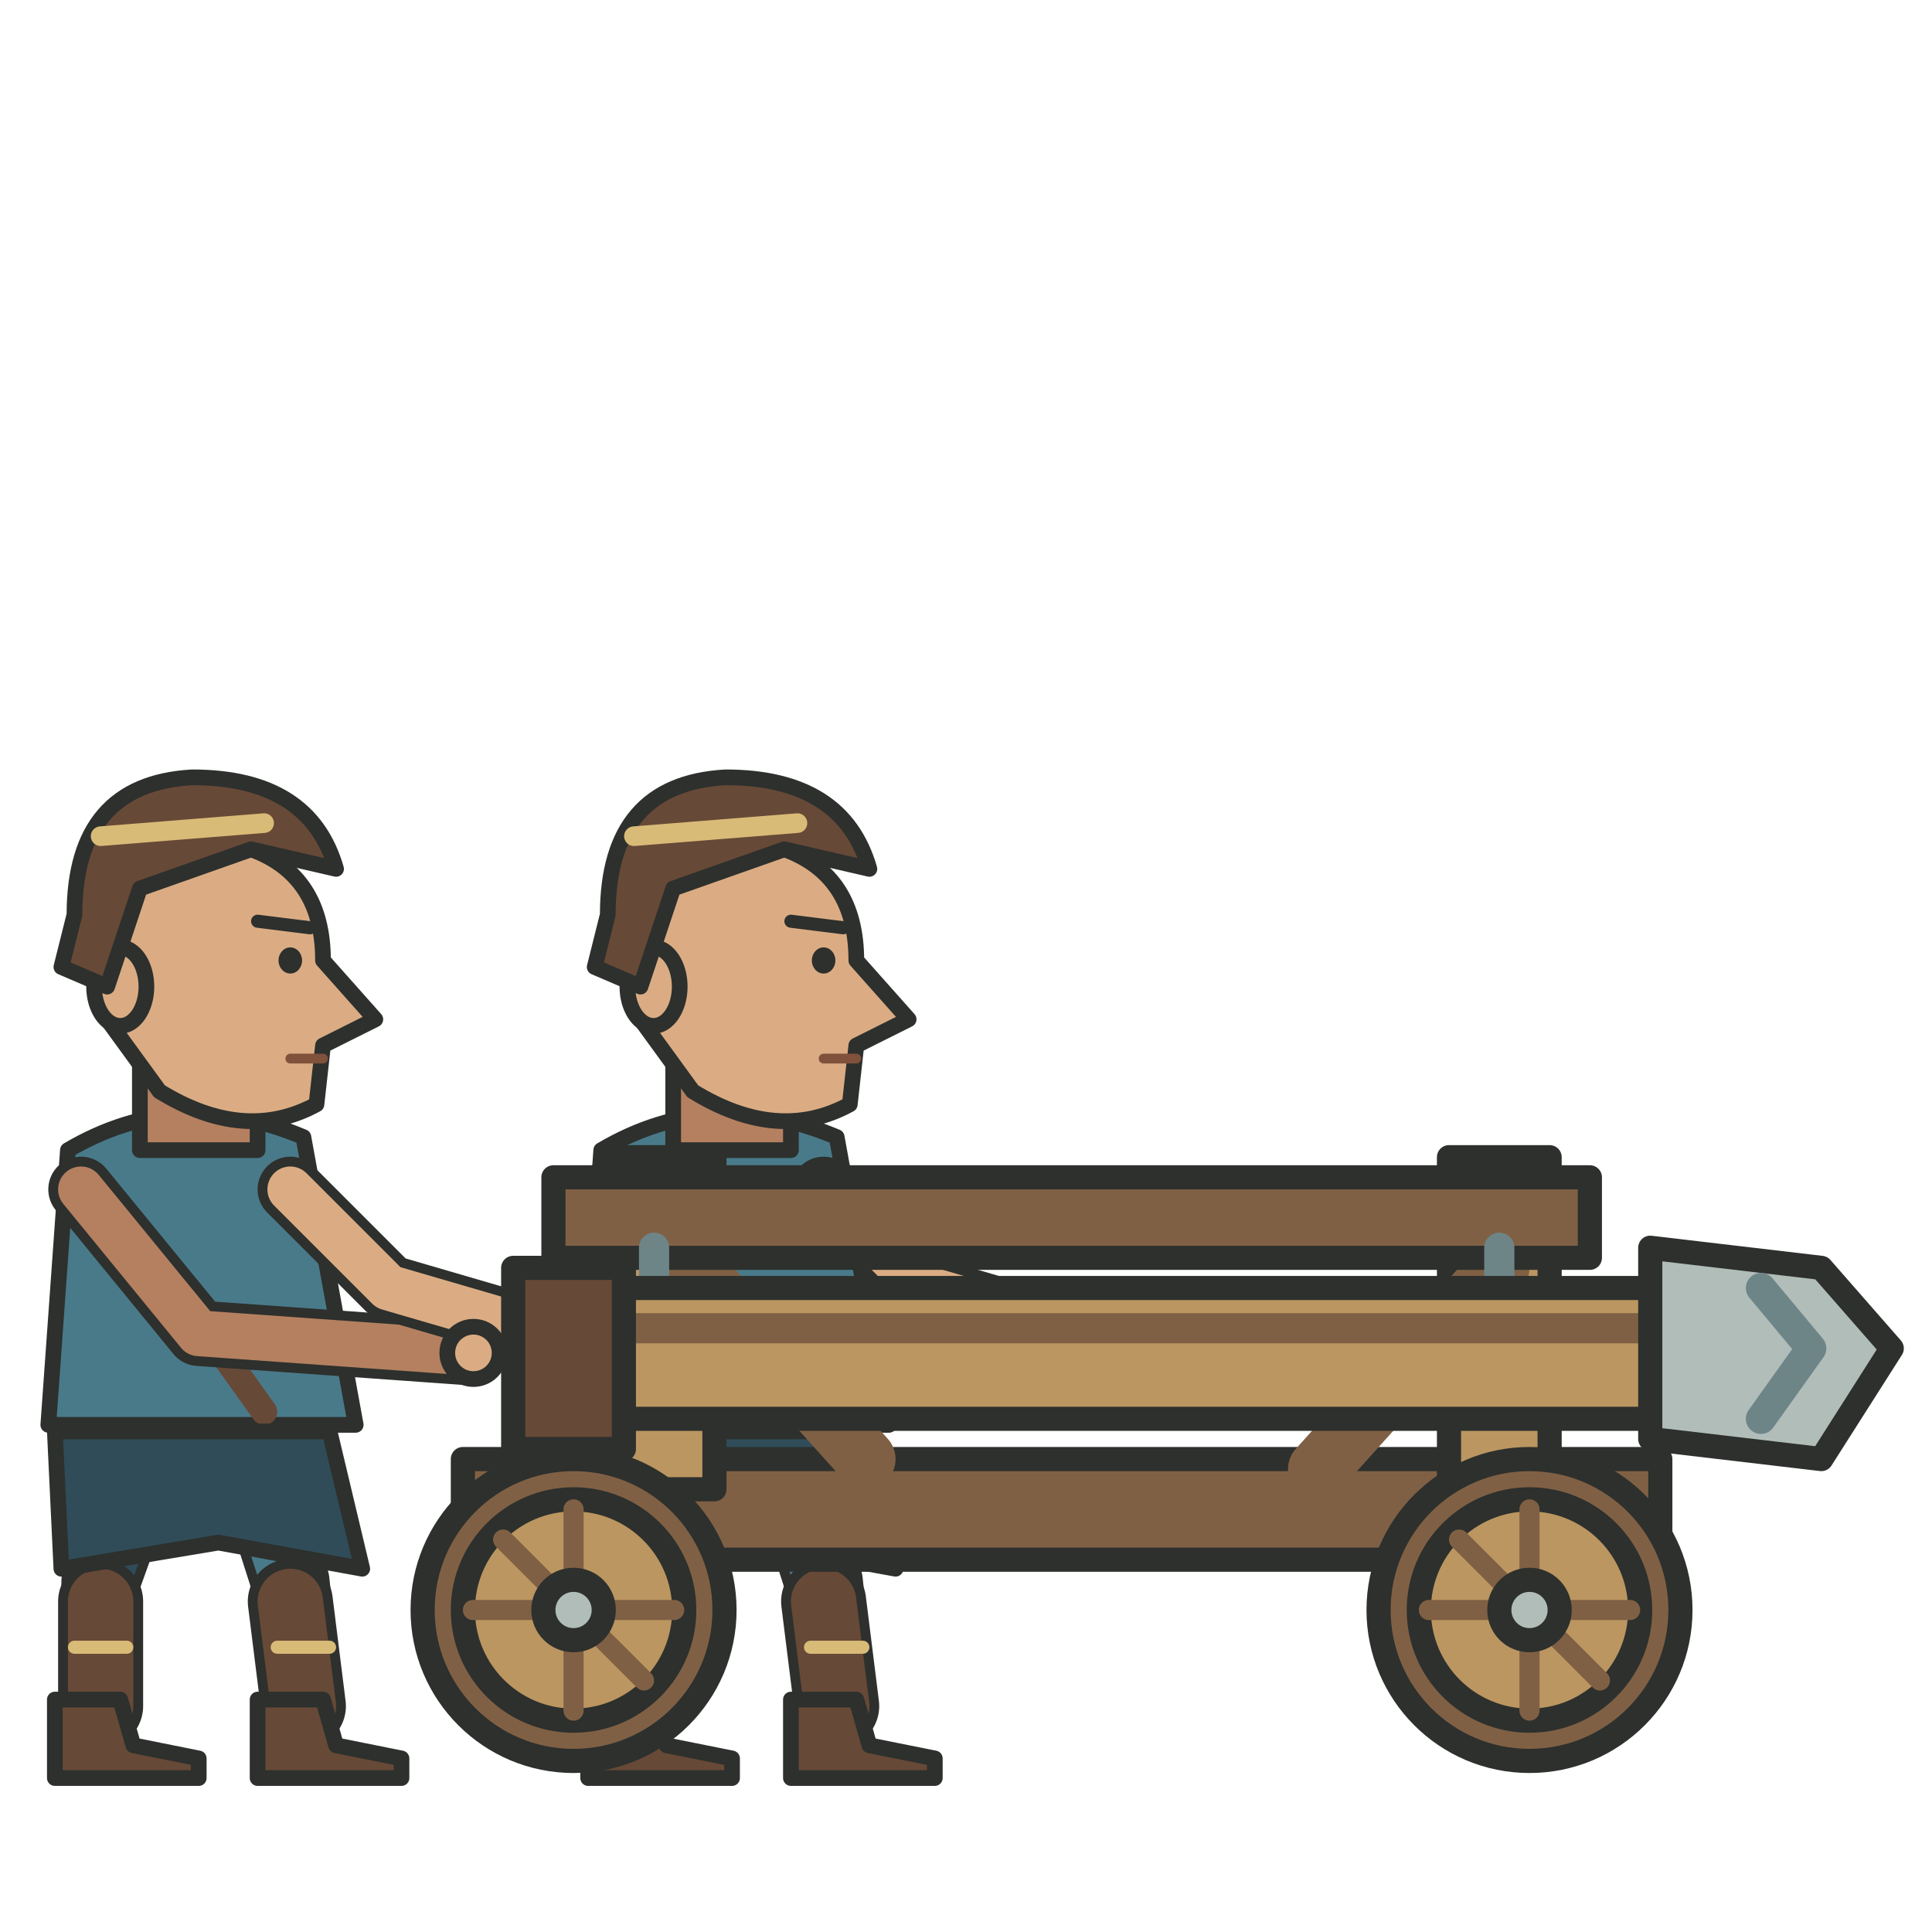
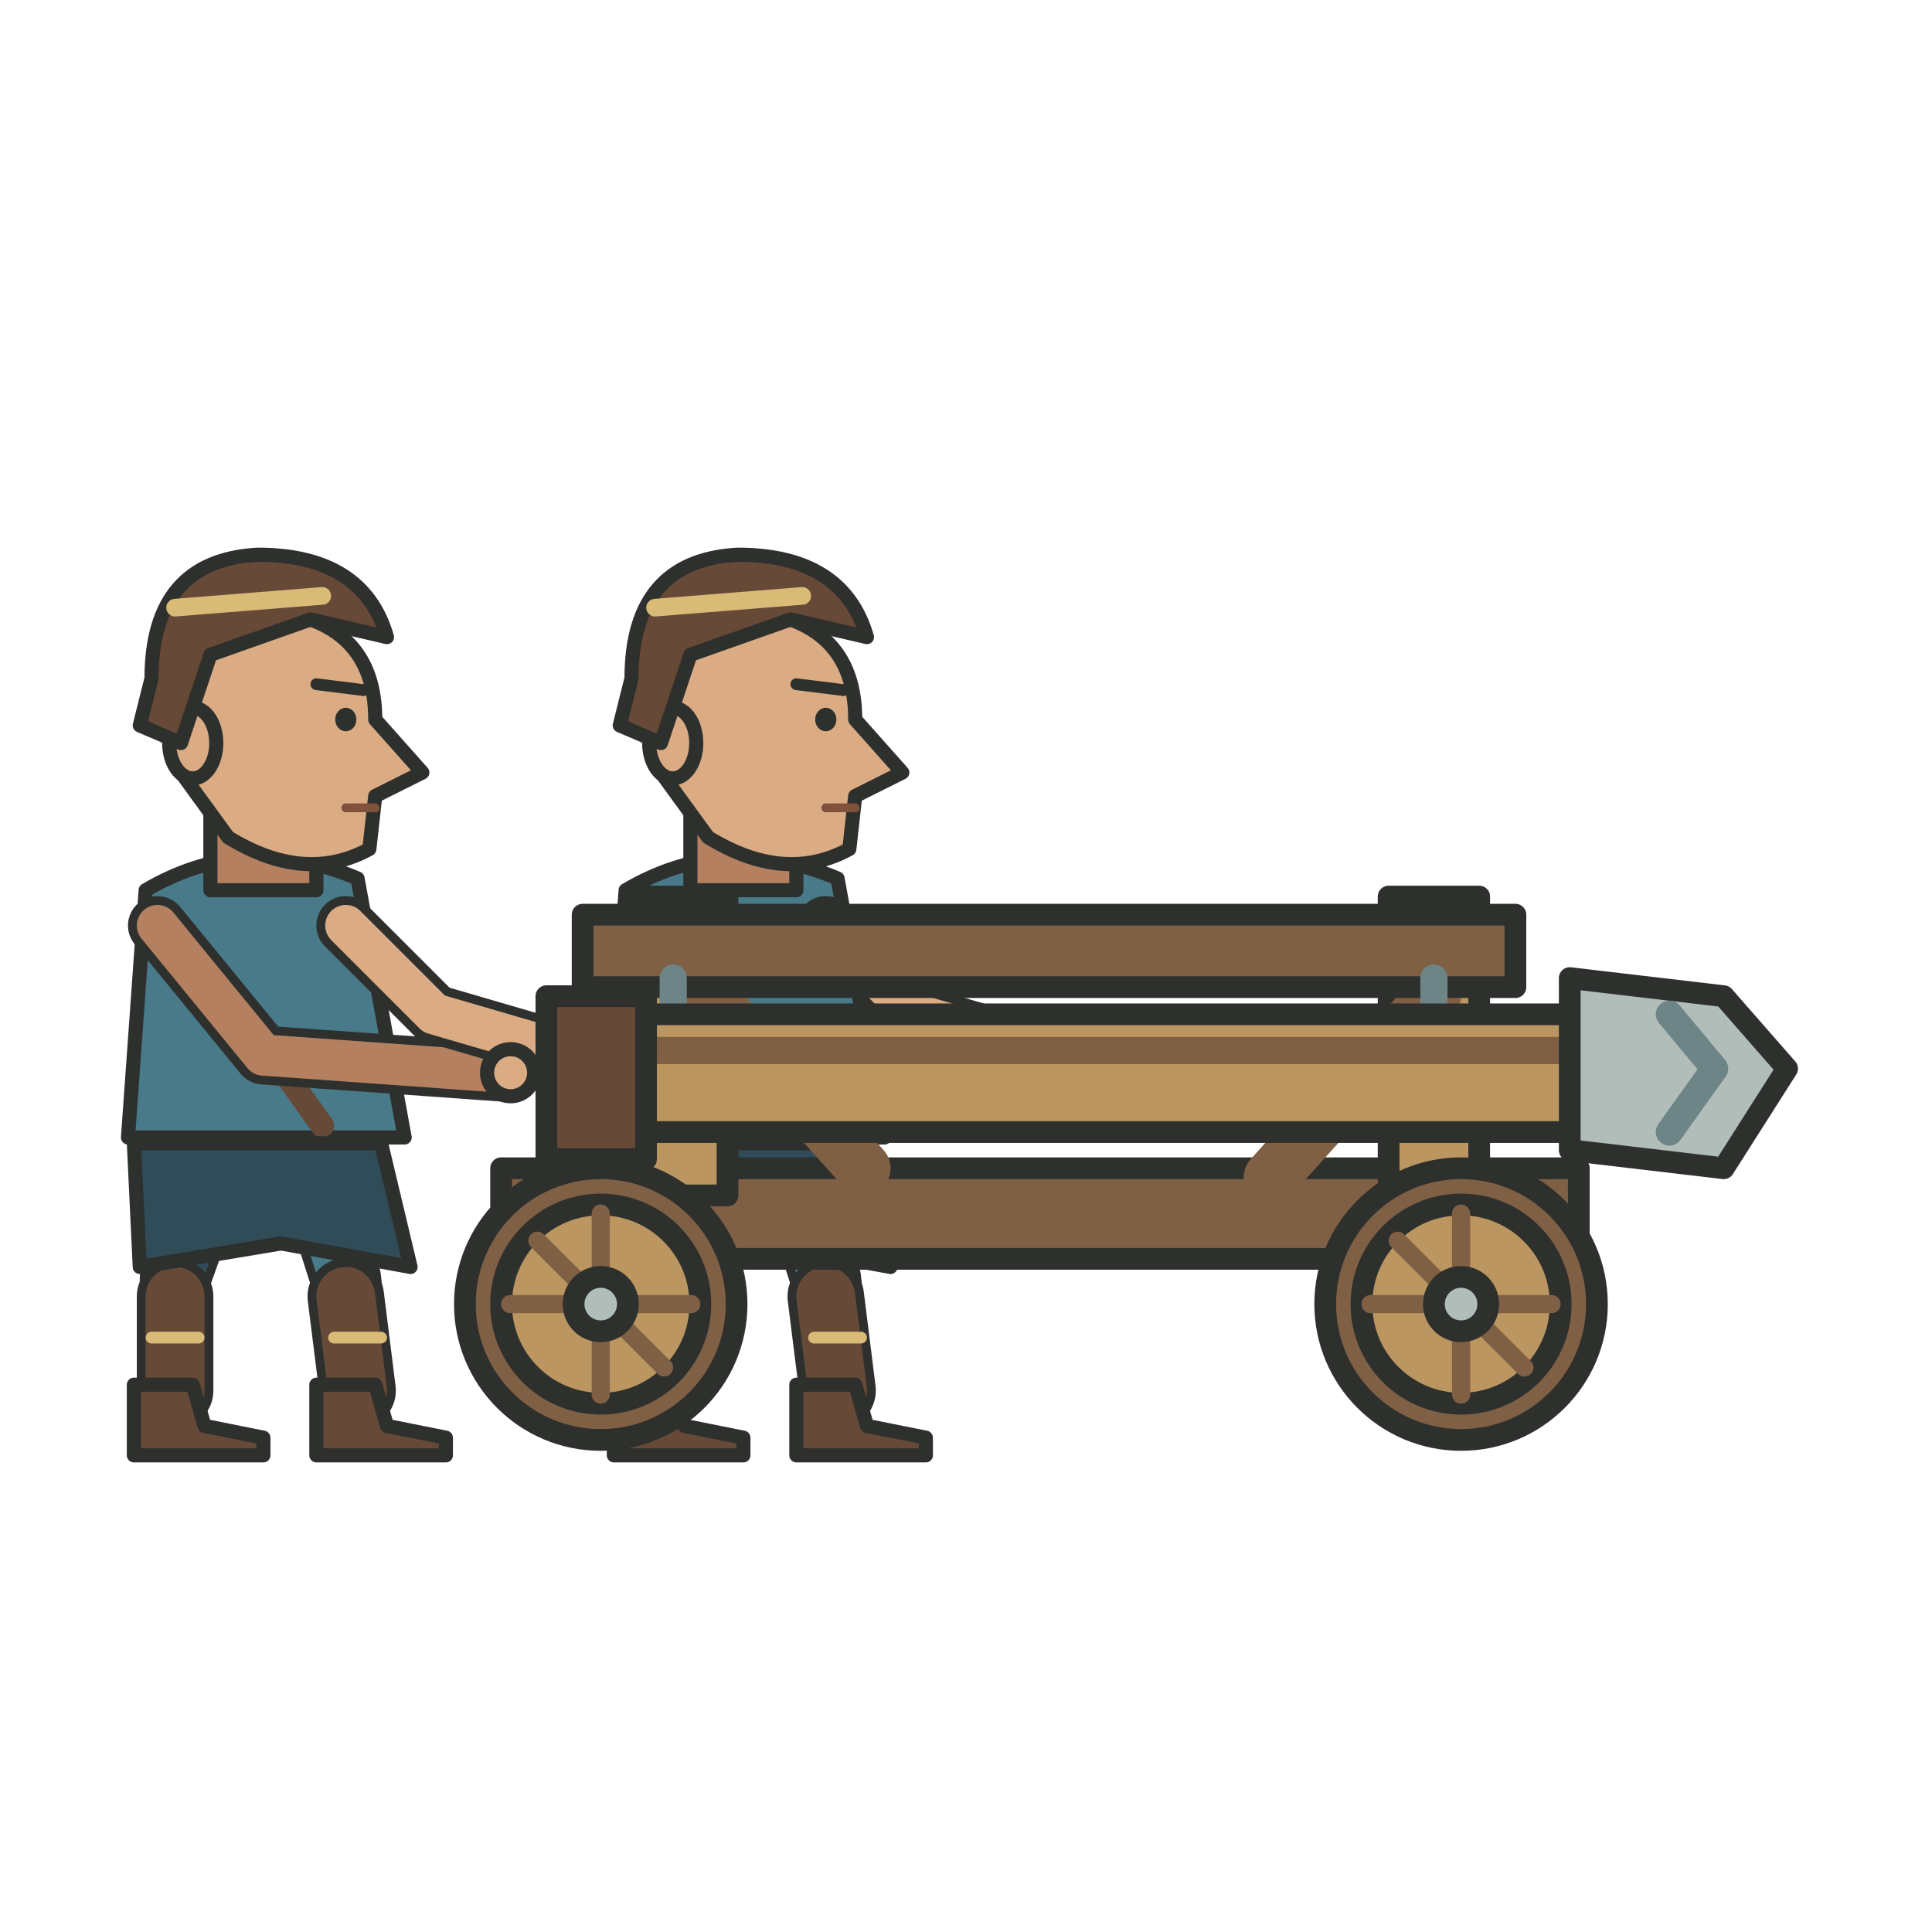
- <svg xmlns="http://www.w3.org/2000/svg" width="192" height="192" viewBox="0 0 192 192">
-   <g transform="translate(-42 61) scale(.65)">
-     <path d="M89 123L80 148 80 167" fill="none" stroke="#2d302d" stroke-width="12" stroke-linejoin="round" stroke-linecap="round" />
-     <path d="M89 123L80 148 80 167" fill="none" stroke="#304c59" stroke-width="9" stroke-linejoin="round" stroke-linecap="round" />
-     <path d="M80 151L80 167" fill="none" stroke="#2d302d" stroke-width="13" stroke-linejoin="round" stroke-linecap="round" />
-     <path d="M80 151L80 167" fill="none" stroke="#674937" stroke-width="10" stroke-linejoin="round" stroke-linecap="round" />
-     <path d="M76 158h8" fill="none" stroke="#d9bb78" stroke-width="2" stroke-linejoin="round" stroke-linecap="round" />
-     <g transform="translate(80 176) rotate(0 0 0)">
-       <path d="M-7-10h10l2 7 10 2v3H-7z" fill="#674937" stroke="#2d302d" stroke-width="2.4" stroke-linejoin="round" stroke-linecap="round" />
+ <svg xmlns="http://www.w3.org/2000/svg" width="192" height="192" viewBox="-64 0 320 192">
+   <g transform="translate(100 176) scale(1.5) translate(-100 -176)">
+     <g transform="translate(-42 61) scale(.65)">
+       <path d="M89 123L80 148 80 167" fill="none" stroke="#2d302d" stroke-width="12" stroke-linejoin="round" stroke-linecap="round" />
+       <path d="M89 123L80 148 80 167" fill="none" stroke="#304c59" stroke-width="9" stroke-linejoin="round" stroke-linecap="round" />
+       <path d="M80 151L80 167" fill="none" stroke="#2d302d" stroke-width="13" stroke-linejoin="round" stroke-linecap="round" />
+       <path d="M80 151L80 167" fill="none" stroke="#674937" stroke-width="10" stroke-linejoin="round" stroke-linecap="round" />
+       <path d="M76 158h8" fill="none" stroke="#d9bb78" stroke-width="2" stroke-linejoin="round" stroke-linecap="round" />
+       <g transform="translate(80 176) rotate(0 0 0)">
+         <path d="M-7-10h10l2 7 10 2v3H-7z" fill="#674937" stroke="#2d302d" stroke-width="2.4" stroke-linejoin="round" stroke-linecap="round" />
+       </g>
+       <path d="M101 123L109 148 111 167" fill="none" stroke="#2d302d" stroke-width="12" stroke-linejoin="round" stroke-linecap="round" />
+       <path d="M101 123L109 148 111 167" fill="none" stroke="#497a8a" stroke-width="9" stroke-linejoin="round" stroke-linecap="round" />
+       <path d="M109 151L111 167" fill="none" stroke="#2d302d" stroke-width="13" stroke-linejoin="round" stroke-linecap="round" />
+       <path d="M109 151L111 167" fill="none" stroke="#674937" stroke-width="10" stroke-linejoin="round" stroke-linecap="round" />
+       <path d="M107 158h8" fill="none" stroke="#d9bb78" stroke-width="2" stroke-linejoin="round" stroke-linecap="round" />
+       <g transform="translate(111 176) rotate(0 0 0)">
+         <path d="M-7-10h10l2 7 10 2v3H-7z" fill="#674937" stroke="#2d302d" stroke-width="2.4" stroke-linejoin="round" stroke-linecap="round" />
+       </g>
+       <g transform="translate(0 0)">
+         <path d="M75 82q17-10 36-2l8 44H72z" fill="#497a8a" stroke="#2d302d" stroke-width="2.4" stroke-linejoin="round" stroke-linecap="round" />
+         <path d="M86 67v15h18V65" fill="#b58060" stroke="#2d302d" stroke-width="2.4" stroke-linejoin="round" stroke-linecap="round" />
+         <path d="M80 44q4-13 23-8 11 4 11 17l8 9-8 4-1 9q-11 6-24-2l-8-11z" fill="#dbac83" stroke="#2d302d" stroke-width="2.4" stroke-linejoin="round" stroke-linecap="round" />
+         <ellipse cx="83" cy="57" rx="4" ry="6" fill="#dbac83" stroke="#2d302d" stroke-width="2.4" />
+         <path d="M104 47l8 1" fill="none" stroke="#2d302d" stroke-width="2" stroke-linejoin="round" stroke-linecap="round" />
+         <ellipse cx="109" cy="53" rx="1.8" ry="2" fill="#2d302d" stroke="none" stroke-width="2.4" />
+         <path d="M109 68h5" fill="none" stroke="#80513b" stroke-width="1.5" stroke-linejoin="round" stroke-linecap="round" />
+         <path d="M76 46q0-20 18-21 18 0 22 14l-13-3-17 6-5 15-7-3z" fill="#674937" stroke="#2d302d" stroke-width="2.4" stroke-linejoin="round" stroke-linecap="round" />
+         <path d="M80 34l25-2" fill="none" stroke="#d9bb78" stroke-width="3" stroke-linejoin="round" stroke-linecap="round" />
+         <path d="M80 87l25 35" fill="none" stroke="#674937" stroke-width="4" stroke-linejoin="round" stroke-linecap="round" />
+         <path d="M73 125h42l5 21-22-4-24 4z" fill="#304c59" stroke="#2d302d" stroke-width="2.4" stroke-linejoin="round" stroke-linecap="round" />
+         <path d="M77 88L95 110 137 113" fill="none" stroke="#2d302d" stroke-width="10" stroke-linejoin="round" stroke-linecap="round" />
+         <path d="M77 88L95 110 137 113" fill="none" stroke="#b58060" stroke-width="7" stroke-linejoin="round" stroke-linecap="round" />
+         <path d="M109 88L124 103 148 110" fill="none" stroke="#2d302d" stroke-width="10" stroke-linejoin="round" stroke-linecap="round" />
+         <path d="M109 88L124 103 148 110" fill="none" stroke="#dbac83" stroke-width="7" stroke-linejoin="round" stroke-linecap="round" />
+         <ellipse cx="148" cy="110" rx="4" ry="4" fill="#dbac83" stroke="#2d302d" stroke-width="2.4" />
+         <ellipse cx="137" cy="113" rx="4" ry="4" fill="#dbac83" stroke="#2d302d" stroke-width="2.4" />
+       </g>
    </g>
-     <path d="M101 123L109 148 111 167" fill="none" stroke="#2d302d" stroke-width="12" stroke-linejoin="round" stroke-linecap="round" />
-     <path d="M101 123L109 148 111 167" fill="none" stroke="#497a8a" stroke-width="9" stroke-linejoin="round" stroke-linecap="round" />
-     <path d="M109 151L111 167" fill="none" stroke="#2d302d" stroke-width="13" stroke-linejoin="round" stroke-linecap="round" />
-     <path d="M109 151L111 167" fill="none" stroke="#674937" stroke-width="10" stroke-linejoin="round" stroke-linecap="round" />
-     <path d="M107 158h8" fill="none" stroke="#d9bb78" stroke-width="2" stroke-linejoin="round" stroke-linecap="round" />
-     <g transform="translate(111 176) rotate(0 0 0)">
-       <path d="M-7-10h10l2 7 10 2v3H-7z" fill="#674937" stroke="#2d302d" stroke-width="2.4" stroke-linejoin="round" stroke-linecap="round" />
+     <g transform="translate(11 61) scale(.65)">
+       <path d="M89 123L80 148 80 167" fill="none" stroke="#2d302d" stroke-width="12" stroke-linejoin="round" stroke-linecap="round" />
+       <path d="M89 123L80 148 80 167" fill="none" stroke="#304c59" stroke-width="9" stroke-linejoin="round" stroke-linecap="round" />
+       <path d="M80 151L80 167" fill="none" stroke="#2d302d" stroke-width="13" stroke-linejoin="round" stroke-linecap="round" />
+       <path d="M80 151L80 167" fill="none" stroke="#674937" stroke-width="10" stroke-linejoin="round" stroke-linecap="round" />
+       <path d="M76 158h8" fill="none" stroke="#d9bb78" stroke-width="2" stroke-linejoin="round" stroke-linecap="round" />
+       <g transform="translate(80 176) rotate(0 0 0)">
+         <path d="M-7-10h10l2 7 10 2v3H-7z" fill="#674937" stroke="#2d302d" stroke-width="2.4" stroke-linejoin="round" stroke-linecap="round" />
+       </g>
+       <path d="M101 123L109 148 111 167" fill="none" stroke="#2d302d" stroke-width="12" stroke-linejoin="round" stroke-linecap="round" />
+       <path d="M101 123L109 148 111 167" fill="none" stroke="#497a8a" stroke-width="9" stroke-linejoin="round" stroke-linecap="round" />
+       <path d="M109 151L111 167" fill="none" stroke="#2d302d" stroke-width="13" stroke-linejoin="round" stroke-linecap="round" />
+       <path d="M109 151L111 167" fill="none" stroke="#674937" stroke-width="10" stroke-linejoin="round" stroke-linecap="round" />
+       <path d="M107 158h8" fill="none" stroke="#d9bb78" stroke-width="2" stroke-linejoin="round" stroke-linecap="round" />
+       <g transform="translate(111 176) rotate(0 0 0)">
+         <path d="M-7-10h10l2 7 10 2v3H-7z" fill="#674937" stroke="#2d302d" stroke-width="2.4" stroke-linejoin="round" stroke-linecap="round" />
+       </g>
+       <g transform="translate(0 0)">
+         <path d="M75 82q17-10 36-2l8 44H72z" fill="#497a8a" stroke="#2d302d" stroke-width="2.4" stroke-linejoin="round" stroke-linecap="round" />
+         <path d="M86 67v15h18V65" fill="#b58060" stroke="#2d302d" stroke-width="2.4" stroke-linejoin="round" stroke-linecap="round" />
+         <path d="M80 44q4-13 23-8 11 4 11 17l8 9-8 4-1 9q-11 6-24-2l-8-11z" fill="#dbac83" stroke="#2d302d" stroke-width="2.4" stroke-linejoin="round" stroke-linecap="round" />
+         <ellipse cx="83" cy="57" rx="4" ry="6" fill="#dbac83" stroke="#2d302d" stroke-width="2.4" />
+         <path d="M104 47l8 1" fill="none" stroke="#2d302d" stroke-width="2" stroke-linejoin="round" stroke-linecap="round" />
+         <ellipse cx="109" cy="53" rx="1.8" ry="2" fill="#2d302d" stroke="none" stroke-width="2.4" />
+         <path d="M109 68h5" fill="none" stroke="#80513b" stroke-width="1.5" stroke-linejoin="round" stroke-linecap="round" />
+         <path d="M76 46q0-20 18-21 18 0 22 14l-13-3-17 6-5 15-7-3z" fill="#674937" stroke="#2d302d" stroke-width="2.4" stroke-linejoin="round" stroke-linecap="round" />
+         <path d="M80 34l25-2" fill="none" stroke="#d9bb78" stroke-width="3" stroke-linejoin="round" stroke-linecap="round" />
+         <path d="M80 87l25 35" fill="none" stroke="#674937" stroke-width="4" stroke-linejoin="round" stroke-linecap="round" />
+         <path d="M73 125h42l5 21-22-4-24 4z" fill="#304c59" stroke="#2d302d" stroke-width="2.4" stroke-linejoin="round" stroke-linecap="round" />
+         <path d="M77 88L95 110 137 113" fill="none" stroke="#2d302d" stroke-width="10" stroke-linejoin="round" stroke-linecap="round" />
+         <path d="M77 88L95 110 137 113" fill="none" stroke="#b58060" stroke-width="7" stroke-linejoin="round" stroke-linecap="round" />
+         <path d="M109 88L124 103 148 110" fill="none" stroke="#2d302d" stroke-width="10" stroke-linejoin="round" stroke-linecap="round" />
+         <path d="M109 88L124 103 148 110" fill="none" stroke="#dbac83" stroke-width="7" stroke-linejoin="round" stroke-linecap="round" />
+         <ellipse cx="148" cy="110" rx="4" ry="4" fill="#dbac83" stroke="#2d302d" stroke-width="2.4" />
+         <ellipse cx="137" cy="113" rx="4" ry="4" fill="#dbac83" stroke="#2d302d" stroke-width="2.4" />
+       </g>
    </g>
+     <path d="M46 145h119v10H46z" fill="#806044" stroke="#2d302d" stroke-width="2.4" stroke-linejoin="round" stroke-linecap="round" />
+     <path d="M61 115h10v33H61zM144 115h10v33h-10z" fill="#bb9660" stroke="#2d302d" stroke-width="2.4" stroke-linejoin="round" stroke-linecap="round" />
+     <path d="M68 125l18 20M149 126l-18 20" fill="none" stroke="#806044" stroke-width="6" stroke-linejoin="round" stroke-linecap="round" />
+     <path d="M55 117h103v8H55z" fill="#806044" stroke="#2d302d" stroke-width="2.4" stroke-linejoin="round" stroke-linecap="round" />
+     <path d="M65 124v14M149 124v14" fill="none" stroke="#6e8588" stroke-width="3" stroke-linejoin="round" stroke-linecap="round" />
    <g transform="translate(0 0)">
-       <path d="M75 82q17-10 36-2l8 44H72z" fill="#497a8a" stroke="#2d302d" stroke-width="2.4" stroke-linejoin="round" stroke-linecap="round" />
-       <path d="M86 67v15h18V65" fill="#b58060" stroke="#2d302d" stroke-width="2.4" stroke-linejoin="round" stroke-linecap="round" />
-       <path d="M80 44q4-13 23-8 11 4 11 17l8 9-8 4-1 9q-11 6-24-2l-8-11z" fill="#dbac83" stroke="#2d302d" stroke-width="2.4" stroke-linejoin="round" stroke-linecap="round" />
-       <ellipse cx="83" cy="57" rx="4" ry="6" fill="#dbac83" stroke="#2d302d" stroke-width="2.4" />
-       <path d="M104 47l8 1" fill="none" stroke="#2d302d" stroke-width="2" stroke-linejoin="round" stroke-linecap="round" />
-       <ellipse cx="109" cy="53" rx="1.8" ry="2" fill="#2d302d" stroke="none" stroke-width="2.4" />
-       <path d="M109 68h5" fill="none" stroke="#80513b" stroke-width="1.5" stroke-linejoin="round" stroke-linecap="round" />
-       <path d="M76 46q0-20 18-21 18 0 22 14l-13-3-17 6-5 15-7-3z" fill="#674937" stroke="#2d302d" stroke-width="2.4" stroke-linejoin="round" stroke-linecap="round" />
-       <path d="M80 34l25-2" fill="none" stroke="#d9bb78" stroke-width="3" stroke-linejoin="round" stroke-linecap="round" />
-       <path d="M80 87l25 35" fill="none" stroke="#674937" stroke-width="4" stroke-linejoin="round" stroke-linecap="round" />
-       <path d="M73 125h42l5 21-22-4-24 4z" fill="#304c59" stroke="#2d302d" stroke-width="2.4" stroke-linejoin="round" stroke-linecap="round" />
-       <path d="M77 88L95 110 137 113" fill="none" stroke="#2d302d" stroke-width="10" stroke-linejoin="round" stroke-linecap="round" />
-       <path d="M77 88L95 110 137 113" fill="none" stroke="#b58060" stroke-width="7" stroke-linejoin="round" stroke-linecap="round" />
-       <path d="M109 88L124 103 148 110" fill="none" stroke="#2d302d" stroke-width="10" stroke-linejoin="round" stroke-linecap="round" />
-       <path d="M109 88L124 103 148 110" fill="none" stroke="#dbac83" stroke-width="7" stroke-linejoin="round" stroke-linecap="round" />
-       <ellipse cx="148" cy="110" rx="4" ry="4" fill="#dbac83" stroke="#2d302d" stroke-width="2.4" />
-       <ellipse cx="137" cy="113" rx="4" ry="4" fill="#dbac83" stroke="#2d302d" stroke-width="2.4" />
+       <path d="M57 128h113l13 6-13 7H57z" fill="#bb9660" stroke="#2d302d" stroke-width="2.4" stroke-linejoin="round" stroke-linecap="round" />
+       <path d="M62 132h102" fill="none" stroke="#806044" stroke-width="3" stroke-linejoin="round" stroke-linecap="round" />
+       <path d="M164 124l17 2 7 8-7 11-17-2z" fill="#b1bdb9" stroke="#2d302d" stroke-width="2.4" stroke-linejoin="round" stroke-linecap="round" />
+       <path d="M175 128l5 6-5 7" fill="none" stroke="#6e8588" stroke-width="3" stroke-linejoin="round" stroke-linecap="round" />
+       <path d="M51 126h11v18H51z" fill="#674937" stroke="#2d302d" stroke-width="2.4" stroke-linejoin="round" stroke-linecap="round" />
    </g>
+     <ellipse cx="57" cy="160" rx="15" ry="15" fill="#806044" stroke="#2d302d" stroke-width="2.4" />
+     <ellipse cx="57" cy="160" rx="11" ry="11" fill="#bb9660" stroke="#2d302d" stroke-width="2.4" />
+     <g transform="rotate(0 57 160)">
+       <path d="M47 160h20M57 150v20M50 153l14 14" fill="none" stroke="#806044" stroke-width="2" stroke-linejoin="round" stroke-linecap="round" />
+     </g>
+     <ellipse cx="57" cy="160" rx="3" ry="3" fill="#b1bdb9" stroke="#2d302d" stroke-width="2.4" />
+     <ellipse cx="152" cy="160" rx="15" ry="15" fill="#806044" stroke="#2d302d" stroke-width="2.4" />
+     <ellipse cx="152" cy="160" rx="11" ry="11" fill="#bb9660" stroke="#2d302d" stroke-width="2.4" />
+     <g transform="rotate(0 152 160)">
+       <path d="M142 160h20M152 150v20M145 153l14 14" fill="none" stroke="#806044" stroke-width="2" stroke-linejoin="round" stroke-linecap="round" />
+     </g>
+     <ellipse cx="152" cy="160" rx="3" ry="3" fill="#b1bdb9" stroke="#2d302d" stroke-width="2.4" />
  </g>
-   <g transform="translate(11 61) scale(.65)">
-     <path d="M89 123L80 148 80 167" fill="none" stroke="#2d302d" stroke-width="12" stroke-linejoin="round" stroke-linecap="round" />
-     <path d="M89 123L80 148 80 167" fill="none" stroke="#304c59" stroke-width="9" stroke-linejoin="round" stroke-linecap="round" />
-     <path d="M80 151L80 167" fill="none" stroke="#2d302d" stroke-width="13" stroke-linejoin="round" stroke-linecap="round" />
-     <path d="M80 151L80 167" fill="none" stroke="#674937" stroke-width="10" stroke-linejoin="round" stroke-linecap="round" />
-     <path d="M76 158h8" fill="none" stroke="#d9bb78" stroke-width="2" stroke-linejoin="round" stroke-linecap="round" />
-     <g transform="translate(80 176) rotate(0 0 0)">
-       <path d="M-7-10h10l2 7 10 2v3H-7z" fill="#674937" stroke="#2d302d" stroke-width="2.4" stroke-linejoin="round" stroke-linecap="round" />
-     </g>
-     <path d="M101 123L109 148 111 167" fill="none" stroke="#2d302d" stroke-width="12" stroke-linejoin="round" stroke-linecap="round" />
-     <path d="M101 123L109 148 111 167" fill="none" stroke="#497a8a" stroke-width="9" stroke-linejoin="round" stroke-linecap="round" />
-     <path d="M109 151L111 167" fill="none" stroke="#2d302d" stroke-width="13" stroke-linejoin="round" stroke-linecap="round" />
-     <path d="M109 151L111 167" fill="none" stroke="#674937" stroke-width="10" stroke-linejoin="round" stroke-linecap="round" />
-     <path d="M107 158h8" fill="none" stroke="#d9bb78" stroke-width="2" stroke-linejoin="round" stroke-linecap="round" />
-     <g transform="translate(111 176) rotate(0 0 0)">
-       <path d="M-7-10h10l2 7 10 2v3H-7z" fill="#674937" stroke="#2d302d" stroke-width="2.4" stroke-linejoin="round" stroke-linecap="round" />
-     </g>
-     <g transform="translate(0 0)">
-       <path d="M75 82q17-10 36-2l8 44H72z" fill="#497a8a" stroke="#2d302d" stroke-width="2.4" stroke-linejoin="round" stroke-linecap="round" />
-       <path d="M86 67v15h18V65" fill="#b58060" stroke="#2d302d" stroke-width="2.4" stroke-linejoin="round" stroke-linecap="round" />
-       <path d="M80 44q4-13 23-8 11 4 11 17l8 9-8 4-1 9q-11 6-24-2l-8-11z" fill="#dbac83" stroke="#2d302d" stroke-width="2.4" stroke-linejoin="round" stroke-linecap="round" />
-       <ellipse cx="83" cy="57" rx="4" ry="6" fill="#dbac83" stroke="#2d302d" stroke-width="2.4" />
-       <path d="M104 47l8 1" fill="none" stroke="#2d302d" stroke-width="2" stroke-linejoin="round" stroke-linecap="round" />
-       <ellipse cx="109" cy="53" rx="1.8" ry="2" fill="#2d302d" stroke="none" stroke-width="2.4" />
-       <path d="M109 68h5" fill="none" stroke="#80513b" stroke-width="1.5" stroke-linejoin="round" stroke-linecap="round" />
-       <path d="M76 46q0-20 18-21 18 0 22 14l-13-3-17 6-5 15-7-3z" fill="#674937" stroke="#2d302d" stroke-width="2.4" stroke-linejoin="round" stroke-linecap="round" />
-       <path d="M80 34l25-2" fill="none" stroke="#d9bb78" stroke-width="3" stroke-linejoin="round" stroke-linecap="round" />
-       <path d="M80 87l25 35" fill="none" stroke="#674937" stroke-width="4" stroke-linejoin="round" stroke-linecap="round" />
-       <path d="M73 125h42l5 21-22-4-24 4z" fill="#304c59" stroke="#2d302d" stroke-width="2.4" stroke-linejoin="round" stroke-linecap="round" />
-       <path d="M77 88L95 110 137 113" fill="none" stroke="#2d302d" stroke-width="10" stroke-linejoin="round" stroke-linecap="round" />
-       <path d="M77 88L95 110 137 113" fill="none" stroke="#b58060" stroke-width="7" stroke-linejoin="round" stroke-linecap="round" />
-       <path d="M109 88L124 103 148 110" fill="none" stroke="#2d302d" stroke-width="10" stroke-linejoin="round" stroke-linecap="round" />
-       <path d="M109 88L124 103 148 110" fill="none" stroke="#dbac83" stroke-width="7" stroke-linejoin="round" stroke-linecap="round" />
-       <ellipse cx="148" cy="110" rx="4" ry="4" fill="#dbac83" stroke="#2d302d" stroke-width="2.4" />
-       <ellipse cx="137" cy="113" rx="4" ry="4" fill="#dbac83" stroke="#2d302d" stroke-width="2.4" />
-     </g>
-   </g>
-   <path d="M46 145h119v10H46z" fill="#806044" stroke="#2d302d" stroke-width="2.4" stroke-linejoin="round" stroke-linecap="round" />
-   <path d="M61 115h10v33H61zM144 115h10v33h-10z" fill="#bb9660" stroke="#2d302d" stroke-width="2.4" stroke-linejoin="round" stroke-linecap="round" />
-   <path d="M68 125l18 20M149 126l-18 20" fill="none" stroke="#806044" stroke-width="6" stroke-linejoin="round" stroke-linecap="round" />
-   <path d="M55 117h103v8H55z" fill="#806044" stroke="#2d302d" stroke-width="2.4" stroke-linejoin="round" stroke-linecap="round" />
-   <path d="M65 124v14M149 124v14" fill="none" stroke="#6e8588" stroke-width="3" stroke-linejoin="round" stroke-linecap="round" />
-   <g transform="translate(0 0)">
-     <path d="M57 128h113l13 6-13 7H57z" fill="#bb9660" stroke="#2d302d" stroke-width="2.4" stroke-linejoin="round" stroke-linecap="round" />
-     <path d="M62 132h102" fill="none" stroke="#806044" stroke-width="3" stroke-linejoin="round" stroke-linecap="round" />
-     <path d="M164 124l17 2 7 8-7 11-17-2z" fill="#b1bdb9" stroke="#2d302d" stroke-width="2.4" stroke-linejoin="round" stroke-linecap="round" />
-     <path d="M175 128l5 6-5 7" fill="none" stroke="#6e8588" stroke-width="3" stroke-linejoin="round" stroke-linecap="round" />
-     <path d="M51 126h11v18H51z" fill="#674937" stroke="#2d302d" stroke-width="2.4" stroke-linejoin="round" stroke-linecap="round" />
-   </g>
-   <ellipse cx="57" cy="160" rx="15" ry="15" fill="#806044" stroke="#2d302d" stroke-width="2.4" />
-   <ellipse cx="57" cy="160" rx="11" ry="11" fill="#bb9660" stroke="#2d302d" stroke-width="2.4" />
-   <g transform="rotate(0 57 160)">
-     <path d="M47 160h20M57 150v20M50 153l14 14" fill="none" stroke="#806044" stroke-width="2" stroke-linejoin="round" stroke-linecap="round" />
-   </g>
-   <ellipse cx="57" cy="160" rx="3" ry="3" fill="#b1bdb9" stroke="#2d302d" stroke-width="2.4" />
-   <ellipse cx="152" cy="160" rx="15" ry="15" fill="#806044" stroke="#2d302d" stroke-width="2.4" />
-   <ellipse cx="152" cy="160" rx="11" ry="11" fill="#bb9660" stroke="#2d302d" stroke-width="2.4" />
-   <g transform="rotate(0 152 160)">
-     <path d="M142 160h20M152 150v20M145 153l14 14" fill="none" stroke="#806044" stroke-width="2" stroke-linejoin="round" stroke-linecap="round" />
-   </g>
-   <ellipse cx="152" cy="160" rx="3" ry="3" fill="#b1bdb9" stroke="#2d302d" stroke-width="2.4" />
</svg>
